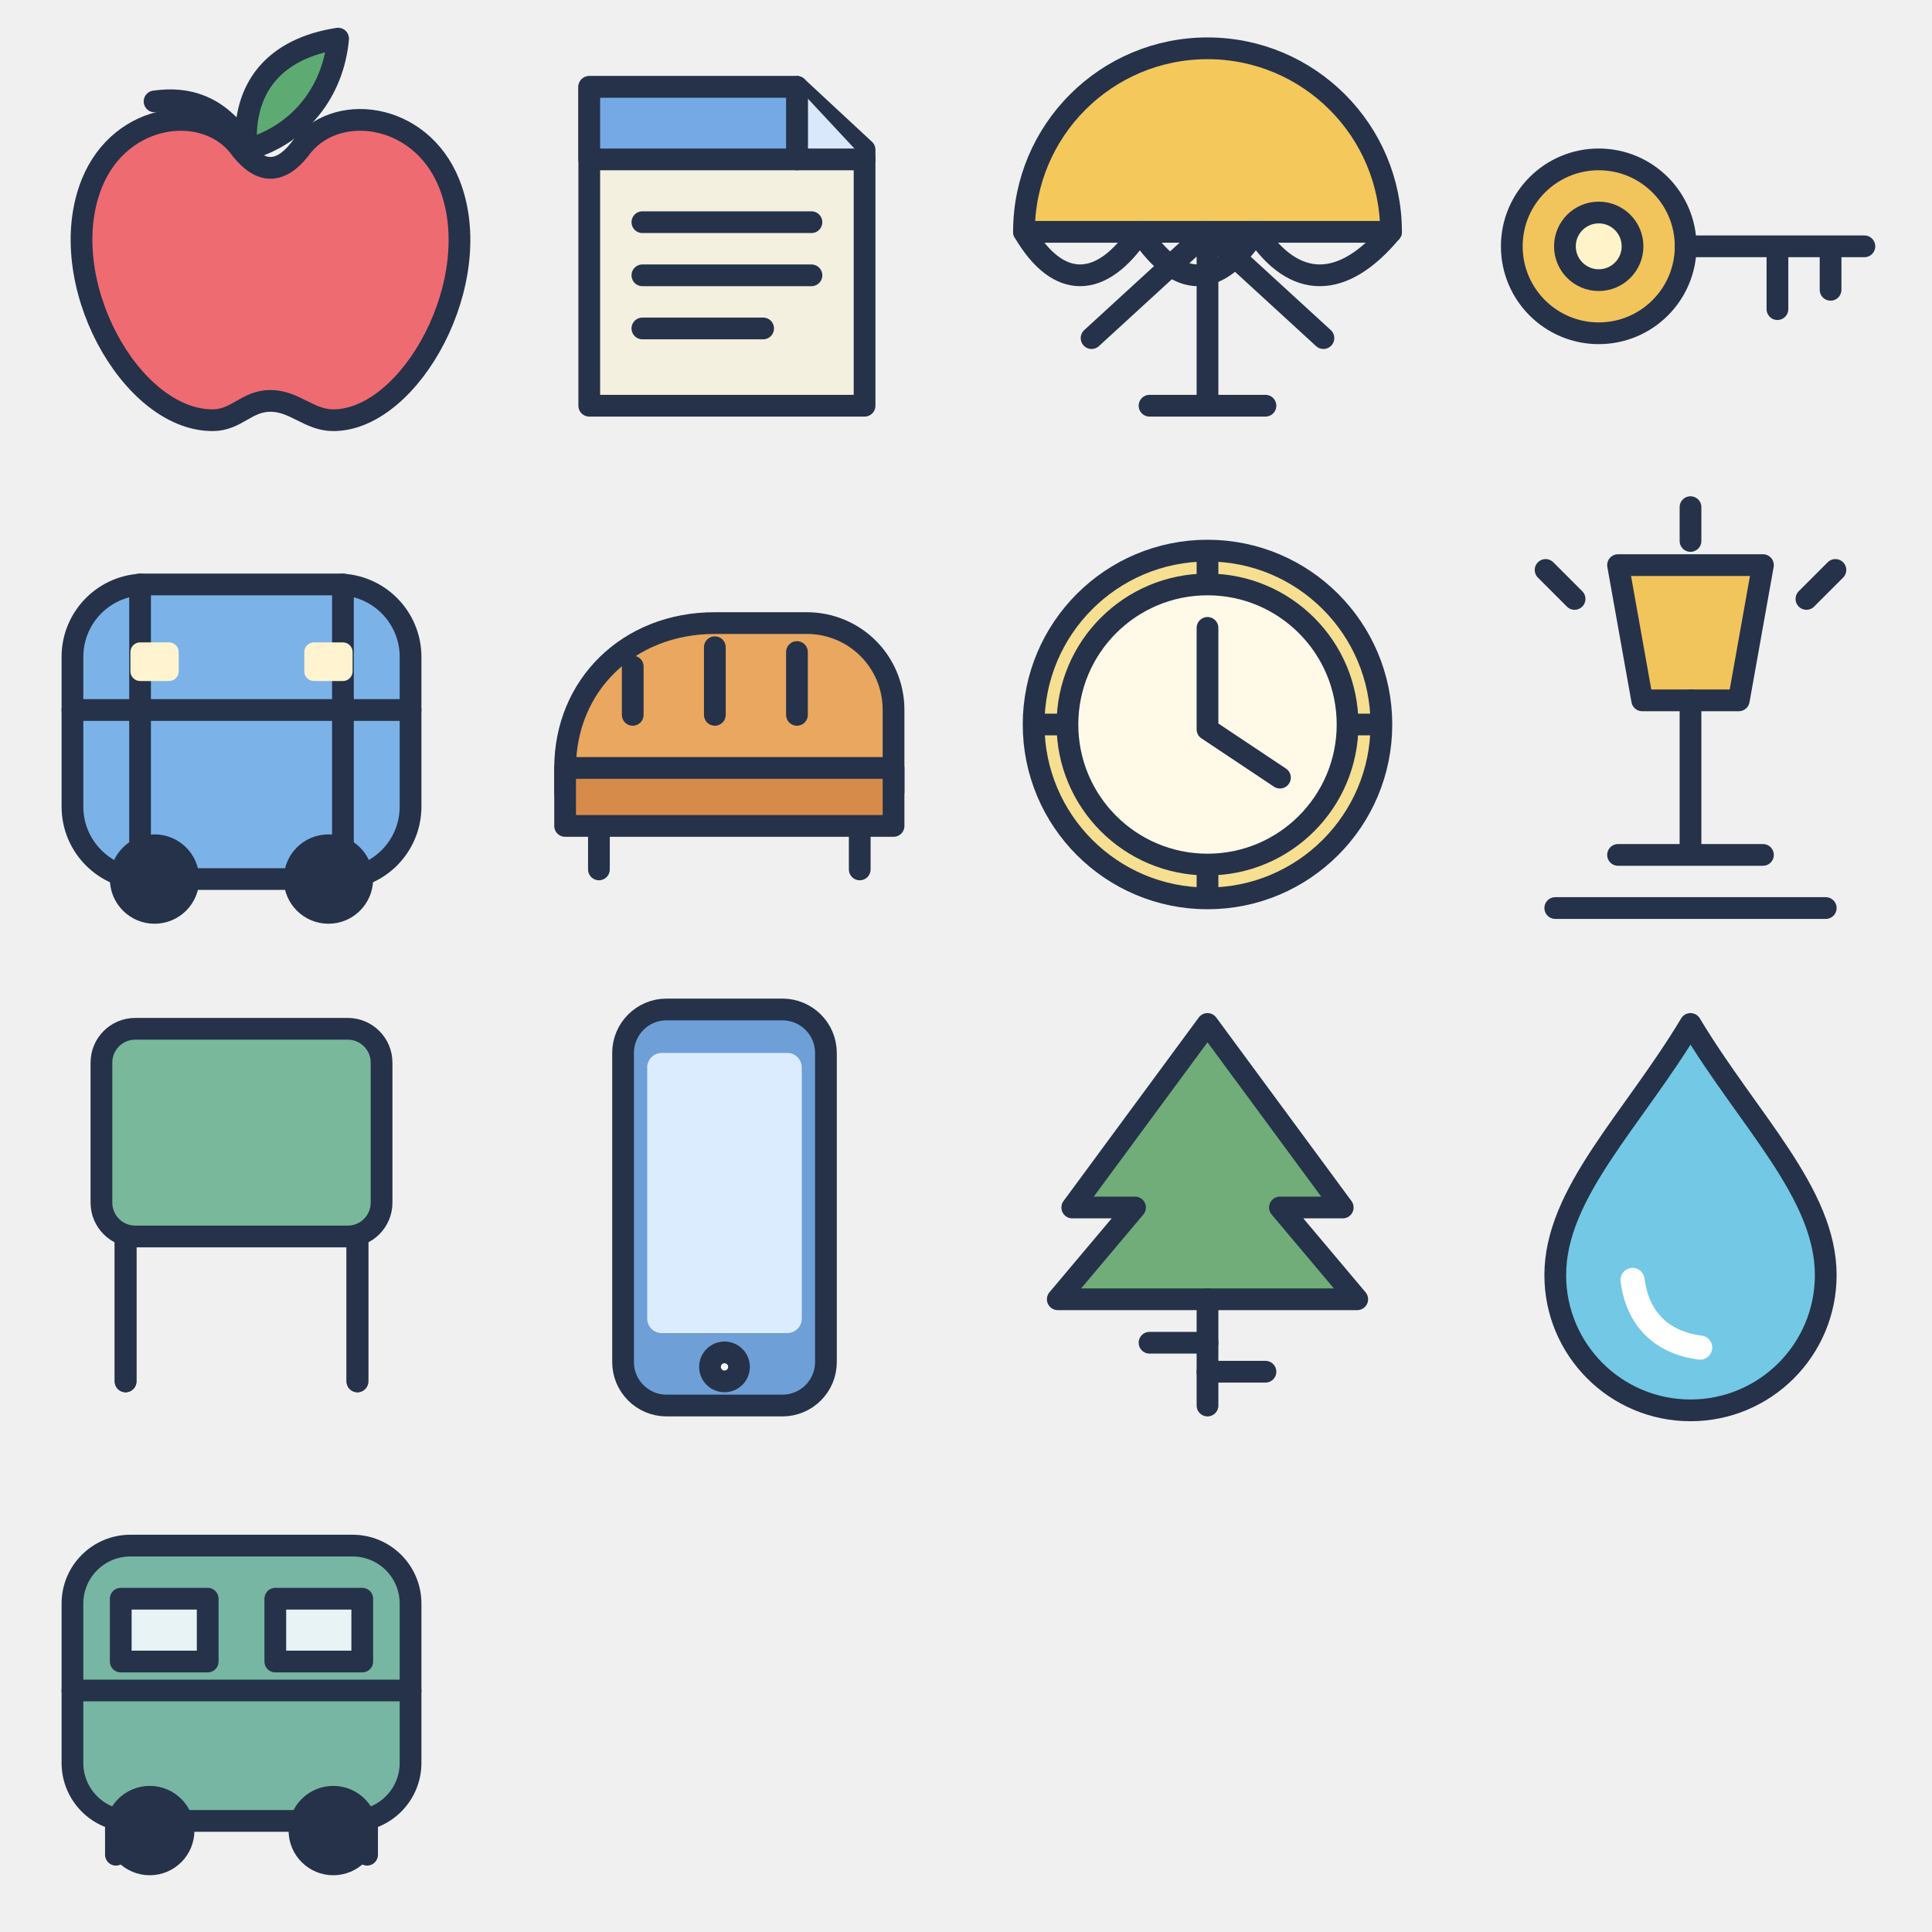
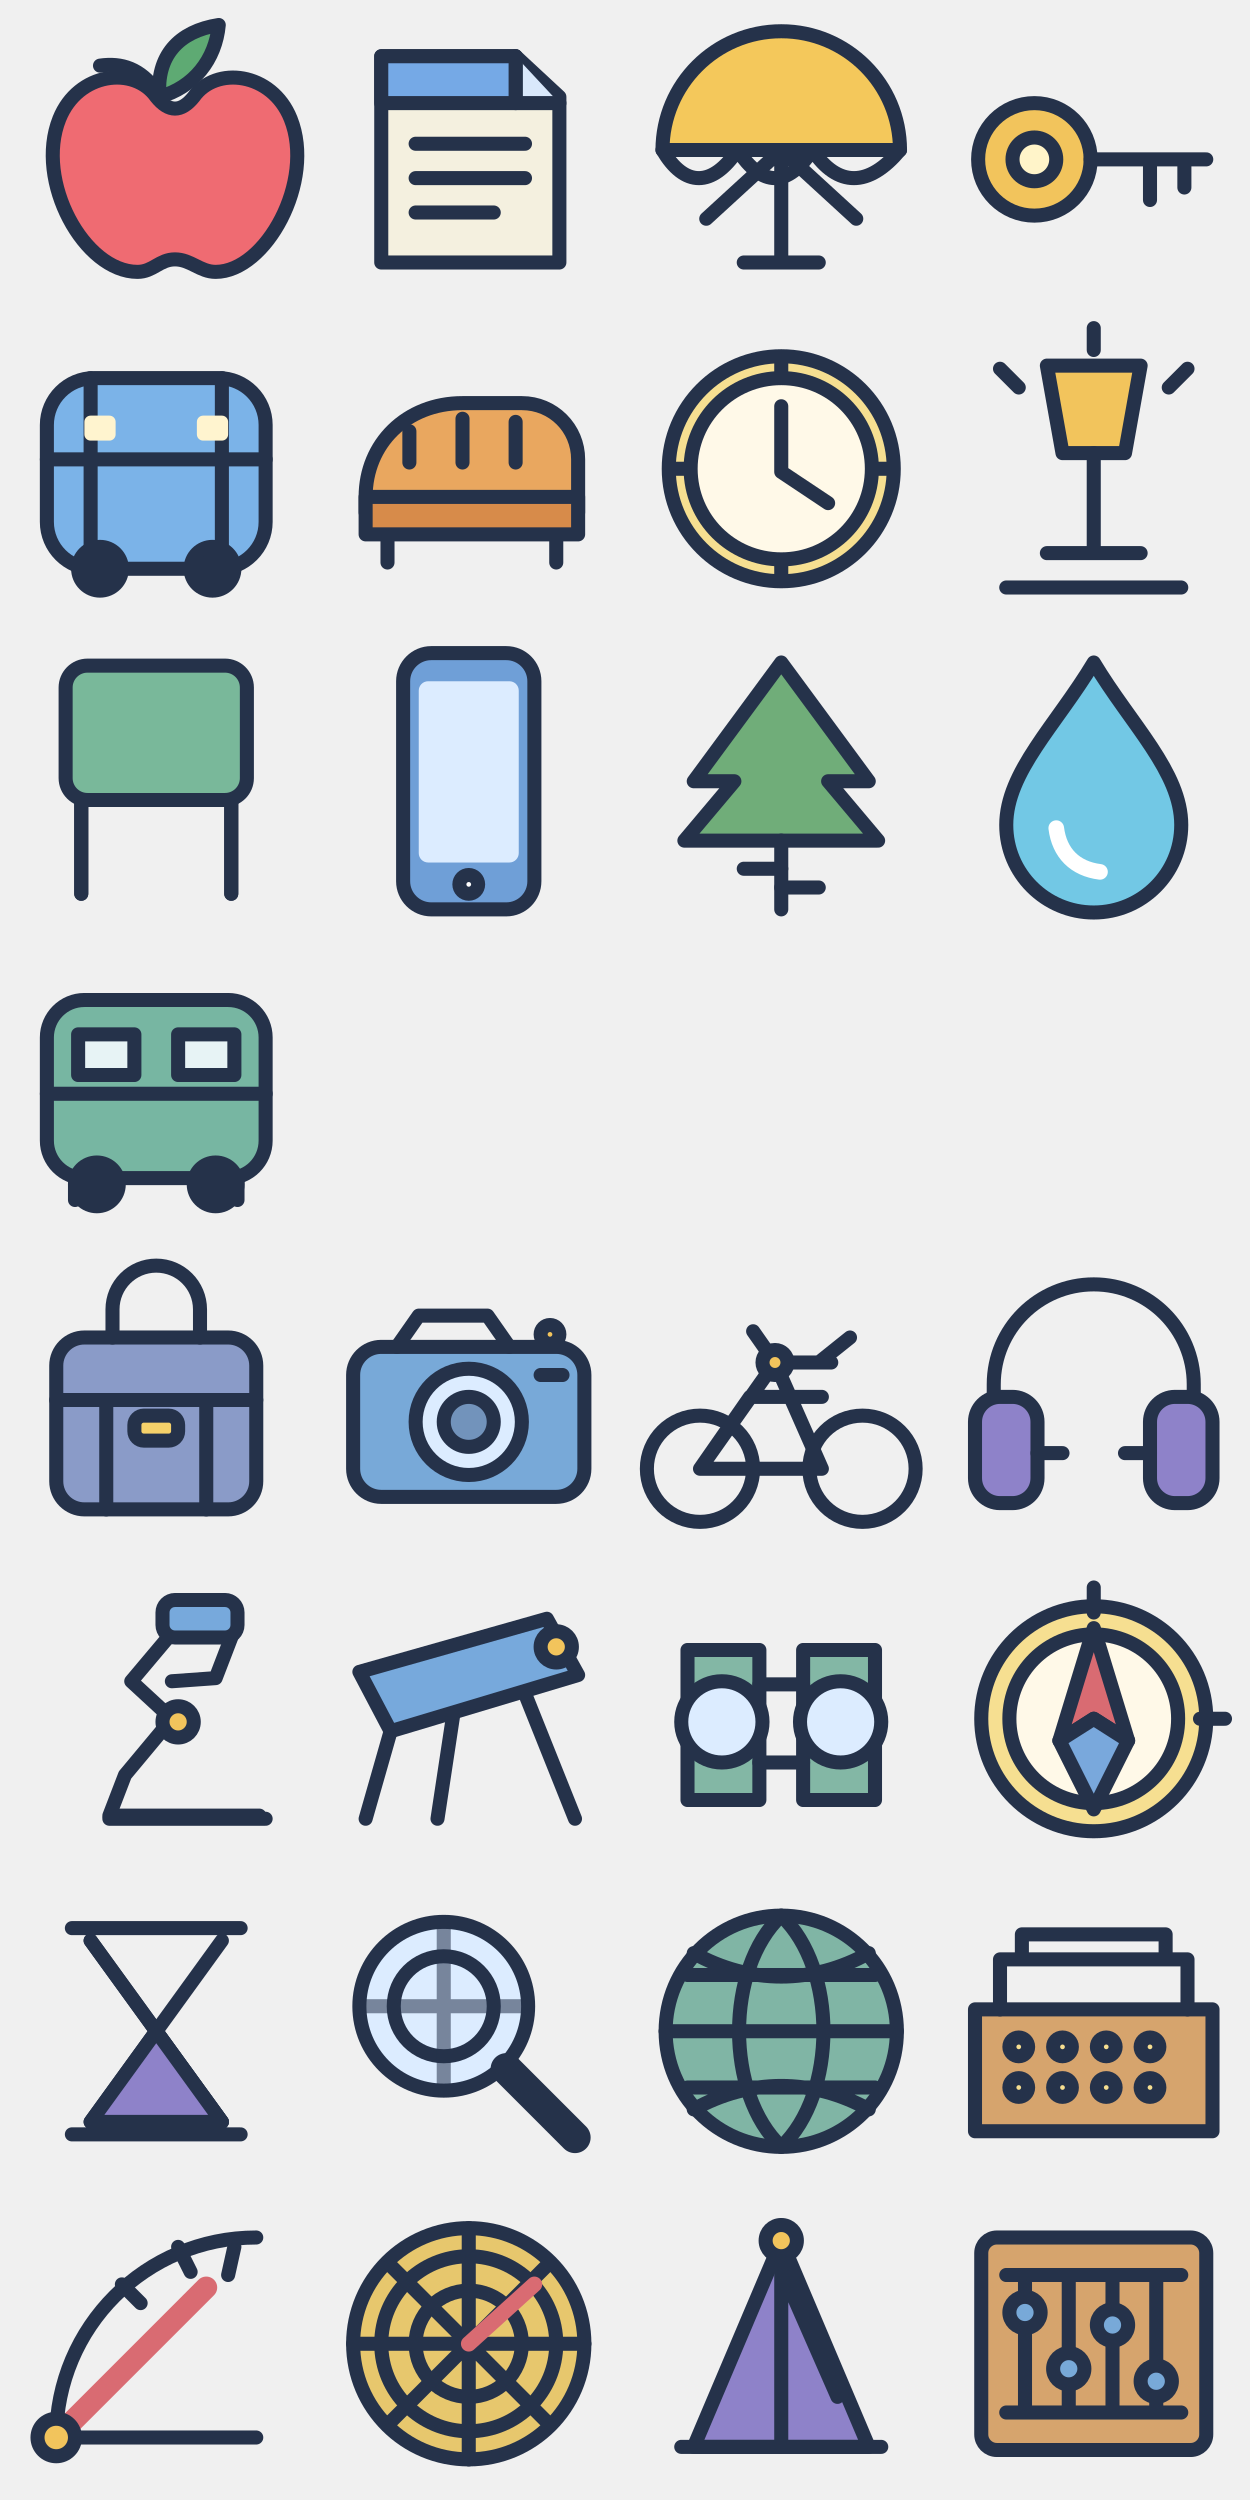
- <svg xmlns="http://www.w3.org/2000/svg" width="400" height="400" viewBox="0 0 400 400">
+ <svg xmlns="http://www.w3.org/2000/svg" width="400" height="800" viewBox="0 0 400 800">
  <view id="apple" viewBox="0 0 100 100" />
  <view id="book" viewBox="100 0 100 100" />
  <view id="umbrella" viewBox="200 0 100 100" />
  <view id="key" viewBox="300 0 100 100" />
  <view id="train" viewBox="0 100 100 100" />
  <view id="bread" viewBox="100 100 100 100" />
  <view id="clock" viewBox="200 100 100 100" />
  <view id="lamp" viewBox="300 100 100 100" />
  <view id="chair" viewBox="0 200 100 100" />
  <view id="phone" viewBox="100 200 100 100" />
  <view id="tree" viewBox="200 200 100 100" />
  <view id="water" viewBox="300 200 100 100" />
  <view id="bus" viewBox="0 300 100 100" />
  <g stroke="#25324a" stroke-width="4.5" stroke-linecap="round" stroke-linejoin="round">
    <g transform="translate(0 0)">
      <path d="M50 31c-7-10-25-8-31 7-8 20 8 49 25 49 5 0 7-4 12-4s8 4 13 4c16 0 32-29 24-49-6-15-24-17-31-7-4 5-8 5-12 0Z" fill="#ef6b72" />
      <path d="M51 31c-1-13 6-21 19-23-1 11-8 20-19 23Z" fill="#5eaa73" />
      <path d="M50 29c-5-7-11-9-18-8" fill="none" />
    </g>
    <g transform="translate(100 0)">
      <path d="M22 18h43l14 13v53H22Z" fill="#f4f0df" />
      <path d="M65 18v15h14" fill="#d9e8fb" />
      <path d="M22 18h43v15H22Z" fill="#75a9e6" />
      <path d="M33 46h35M33 57h35M33 68h25" fill="none" />
    </g>
    <g transform="translate(200 0)">
      <path d="M12 48a38 38 0 0 1 76 0Z" fill="#f4c85b" />
      <path d="M50 48v36M38 84h24M50 48 26 70M50 48l24 22" fill="none" />
      <path d="M12 48c7 12 16 12 24 0 8 12 16 12 24 0 8 12 18 12 28 0" fill="none" />
    </g>
    <g transform="translate(300 0)">
      <circle cx="31" cy="51" r="18" fill="#f2c45c" />
      <circle cx="31" cy="51" r="7" fill="#fff4c9" />
      <path d="M49 51h37M68 51v13M79 51v9" fill="none" />
    </g>
    <g transform="translate(0 100)">
      <rect x="15" y="21" width="70" height="61" rx="15" fill="#7bb3e8" />
      <path d="M15 47h70M29 21v61M71 21v61" fill="none" />
      <rect x="27" y="33" width="10" height="8" rx="2" fill="#fff4cf" stroke="none" />
      <rect x="63" y="33" width="10" height="8" rx="2" fill="#fff4cf" stroke="none" />
      <circle cx="32" cy="82" r="7" fill="#25324a" />
      <circle cx="68" cy="82" r="7" fill="#25324a" />
    </g>
    <g transform="translate(100 100)">
      <path d="M17 59c0-17 13-30 31-30h19c10 0 18 8 18 18v17H17Z" fill="#e9a75f" />
      <path d="M17 59h68v12H17Z" fill="#d78b4a" />
      <path d="M31 38v10M48 34v14M65 35v13" fill="none" />
      <path d="M24 72v8M78 72v8" fill="none" />
    </g>
    <g transform="translate(200 100)">
      <circle cx="50" cy="50" r="36" fill="#f6df91" />
      <circle cx="50" cy="50" r="29" fill="#fff9e8" />
      <path d="M50 30v21l15 10" fill="none" />
      <path d="M50 15v5M85 50h-5M50 85v-5M15 50h5" fill="none" />
    </g>
    <g transform="translate(300 100)">
      <path d="M35 17h30l-5 28H40Z" fill="#f2c45c" />
      <path d="M50 45v31M35 77h30" fill="none" />
      <path d="M22 88h56" fill="none" />
      <path d="M50 5v7M20 18l6 6M80 18l-6 6" fill="none" />
    </g>
    <g transform="translate(0 200)">
      <path d="M26 17v36h48V17M26 53v33M74 53v33M26 53h48" fill="none" />
      <rect x="21" y="13" width="58" height="43" rx="7" fill="#79b89a" />
      <path d="M26 56v30M74 56v30" fill="none" />
    </g>
    <g transform="translate(100 200)">
      <rect x="29" y="9" width="42" height="82" rx="9" fill="#6f9fd7" />
      <rect x="34" y="18" width="32" height="58" rx="3" fill="#dcecff" stroke="none" />
      <circle cx="50" cy="83" r="3" fill="#fff" />
    </g>
    <g transform="translate(200 200)">
      <path d="M50 12 22 50h13L19 69h62L65 50h13Z" fill="#70ad79" />
      <path d="M50 69v22" fill="none" />
      <path d="M50 78h-12M50 84h12" fill="none" />
    </g>
    <g transform="translate(300 200)">
      <path d="M50 12C38 32 22 47 22 64a28 28 0 0 0 56 0C78 47 62 32 50 12Z" fill="#72c8e5" />
      <path d="M38 65c1 8 6 13 14 14" fill="none" stroke="#fff" stroke-width="5" />
    </g>
    <g transform="translate(0 300)" stroke="#25324a" stroke-width="4.5" stroke-linecap="round" stroke-linejoin="round">
      <rect x="15" y="20" width="70" height="57" rx="12" fill="#77b6a2" />
      <path d="M15 50h70M25 31h18v13H25ZM57 31h18v13H57Z" fill="#e7f3f5" />
      <path d="M24 77v7M76 77v7" fill="none" />
      <circle cx="31" cy="79" r="7" fill="#25324a" />
      <circle cx="69" cy="79" r="7" fill="#25324a" />
    </g>
  </g>
+   <view id="suitcase" viewBox="0 400 100 100" />
+   <view id="camera" viewBox="100 400 100 100" />
+   <view id="bicycle" viewBox="200 400 100 100" />
+   <view id="headphones" viewBox="300 400 100 100" />
+   <view id="microscope" viewBox="0 500 100 100" />
+   <view id="telescope" viewBox="100 500 100 100" />
+   <view id="binoculars" viewBox="200 500 100 100" />
+   <view id="compass" viewBox="300 500 100 100" />
+   <view id="hourglass" viewBox="0 600 100 100" />
+   <view id="magnifier" viewBox="100 600 100 100" />
+   <view id="globe" viewBox="200 600 100 100" />
+   <view id="typewriter" viewBox="300 600 100 100" />
+   <view id="sextant" viewBox="0 700 100 100" />
+   <view id="astrolabe" viewBox="100 700 100 100" />
+   <view id="metronome" viewBox="200 700 100 100" />
+   <view id="abacus" viewBox="300 700 100 100" />
+   <g stroke="#25324a" stroke-width="4.5" stroke-linecap="round" stroke-linejoin="round">
+     <g transform="translate(0 400)">
+       <rect x="18" y="28" width="64" height="55" rx="9" fill="#8a9bc8" />
+       <path d="M36 28v-9a14 14 0 0 1 28 0v9M18 48h64M34 48v35M66 48v35" fill="none" />
+       <rect x="43" y="53" width="14" height="8" rx="3" fill="#f5d16a" />
+     </g>
+     <g transform="translate(100 400)">
+       <rect x="13" y="31" width="74" height="48" rx="9" fill="#78a9d8" />
+       <circle cx="50" cy="55" r="17" fill="#dcecff" />
+       <circle cx="50" cy="55" r="8" fill="#7293bb" />
+       <path d="M27 31l7-10h22l7 10M73 40h7" fill="none" />
+       <circle cx="76" cy="27" r="3" fill="#f2c45c" />
+     </g>
+     <g transform="translate(200 400)">
+       <circle cx="24" cy="70" r="17" fill="none" />
+       <circle cx="76" cy="70" r="17" fill="none" />
+       <path d="M24 70l24-34 15 34H24l16-23h23M48 36h18M62 36l10-8M48 36l-7-10" fill="none" />
+       <circle cx="48" cy="36" r="4" fill="#f2c45c" />
+     </g>
+     <g transform="translate(300 400)">
+       <path d="M18 51V43a32 32 0 0 1 64 0v8" fill="none" />
+       <rect x="12" y="47" width="20" height="34" rx="8" fill="#8e82c9" />
+       <rect x="68" y="47" width="20" height="34" rx="8" fill="#8e82c9" />
+       <path d="M32 65h8M60 65h8" fill="none" />
+     </g>
+     <g transform="translate(0 500)">
+       <path d="M58 19 42 38l13 12-15 18M58 19l16 5-5 13-14 1M40 68l-5 13h48" fill="none" />
+       <rect x="52" y="12" width="24" height="12" rx="4" fill="#77a9dc" />
+       <path d="M35 82h50" fill="none" />
+       <circle cx="57" cy="51" r="5" fill="#f2c45c" />
+     </g>
+     <g transform="translate(100 500)">
+       <path d="M15 35 75 18l10 18-60 18Z" fill="#77a9dc" />
+       <path d="M25 54 17 82M68 42l16 40M45 49l-5 33" fill="none" />
+       <circle cx="78" cy="27" r="5" fill="#f2c45c" />
+     </g>
+     <g transform="translate(200 500)">
+       <path d="M20 28h23v48H20zM57 28h23v48H57z" fill="#83b7a5" />
+       <path d="M43 39h14M43 64h14" fill="none" />
+       <circle cx="31" cy="51" r="13" fill="#dcecff" />
+       <circle cx="69" cy="51" r="13" fill="#dcecff" />
+     </g>
+     <g transform="translate(300 500)">
+       <circle cx="50" cy="50" r="36" fill="#f6df91" />
+       <circle cx="50" cy="50" r="27" fill="#fff9e8" />
+       <path d="M50 21 61 57 50 50 39 57Z" fill="#d96b72" />
+       <path d="M50 50 61 57 50 79 39 57Z" fill="#79a8dc" />
+       <path d="M50 8v8M92 50h-8" fill="none" />
+     </g>
+     <g transform="translate(0 600)">
+       <path d="M23 17h54M23 83h54M29 21l42 58M71 21 29 79" fill="none" />
+       <path d="M29 21 71 79 50 50Z" fill="#f2c45c" />
+       <path d="M50 50 29 79 71 79Z" fill="#8e82c9" />
+     </g>
+     <g transform="translate(100 600)">
+       <circle cx="42" cy="42" r="27" fill="#dcecff" />
+       <path d="M62 62 84 84" fill="none" stroke-width="10" />
+       <circle cx="42" cy="42" r="16" fill="none" />
+       <path d="M42 17v50M17 42h50" fill="none" opacity=".55" />
+     </g>
+     <g transform="translate(200 600)">
+       <circle cx="50" cy="50" r="37" fill="#80b5a5" />
+       <path d="M13 50h74M50 13c-18 17-18 57 0 74M50 13c18 17 18 57 0 74M20 32h60M20 68h60M22 25c18 10 38 10 56 0M22 75c18-10 38-10 56 0" fill="none" />
+     </g>
+     <g transform="translate(300 600)">
+       <path d="M12 43h76v39H12Z" fill="#d6a46d" />
+       <path d="M20 43V27h60v16M27 27v-8h46v8" fill="none" />
+       <g fill="#f6df91">
+         <circle cx="26" cy="55" r="3" />
+         <circle cx="40" cy="55" r="3" />
+         <circle cx="54" cy="55" r="3" />
+         <circle cx="68" cy="55" r="3" />
+         <circle cx="26" cy="68" r="3" />
+         <circle cx="40" cy="68" r="3" />
+         <circle cx="54" cy="68" r="3" />
+         <circle cx="68" cy="68" r="3" />
+       </g>
+     </g>
+     <g transform="translate(0 700)">
+       <path d="M18 80a64 64 0 0 1 64-64M18 80h64M18 80l48-48" fill="none" />
+       <path d="M18 80 66 32" stroke="#d96b72" stroke-width="7" />
+       <circle cx="18" cy="80" r="6" fill="#f2c45c" />
+       <path d="M39 31l6 6M57 19l4 8M75 19l-2 9" fill="none" />
+     </g>
+     <g transform="translate(100 700)">
+       <circle cx="50" cy="50" r="37" fill="#e7c76d" />
+       <circle cx="50" cy="50" r="28" fill="none" />
+       <circle cx="50" cy="50" r="17" fill="none" />
+       <path d="M50 13v74M13 50h74M24 24l52 52M76 24 24 76" fill="none" />
+       <path d="M50 50 71 31" stroke="#d96b72" stroke-width="5" />
+     </g>
+     <g transform="translate(200 700)">
+       <path d="M22 83 50 17l28 66Z" fill="#8e82c9" />
+       <path d="M50 17v66M50 26 68 67" fill="none" />
+       <circle cx="50" cy="17" r="5" fill="#f2c45c" />
+       <path d="M18 83h64" fill="none" />
+     </g>
+     <g transform="translate(300 700)">
+       <rect x="14" y="16" width="72" height="68" rx="5" fill="#d6a46d" />
+       <path d="M22 28h56M22 72h56M28 28v44M42 28v44M56 28v44M70 28v44" fill="none" />
+       <g fill="#78a9d8">
+         <circle cx="28" cy="40" r="5" />
+         <circle cx="42" cy="58" r="5" />
+         <circle cx="56" cy="44" r="5" />
+         <circle cx="70" cy="62" r="5" />
+       </g>
+     </g>
+   </g>
</svg>
